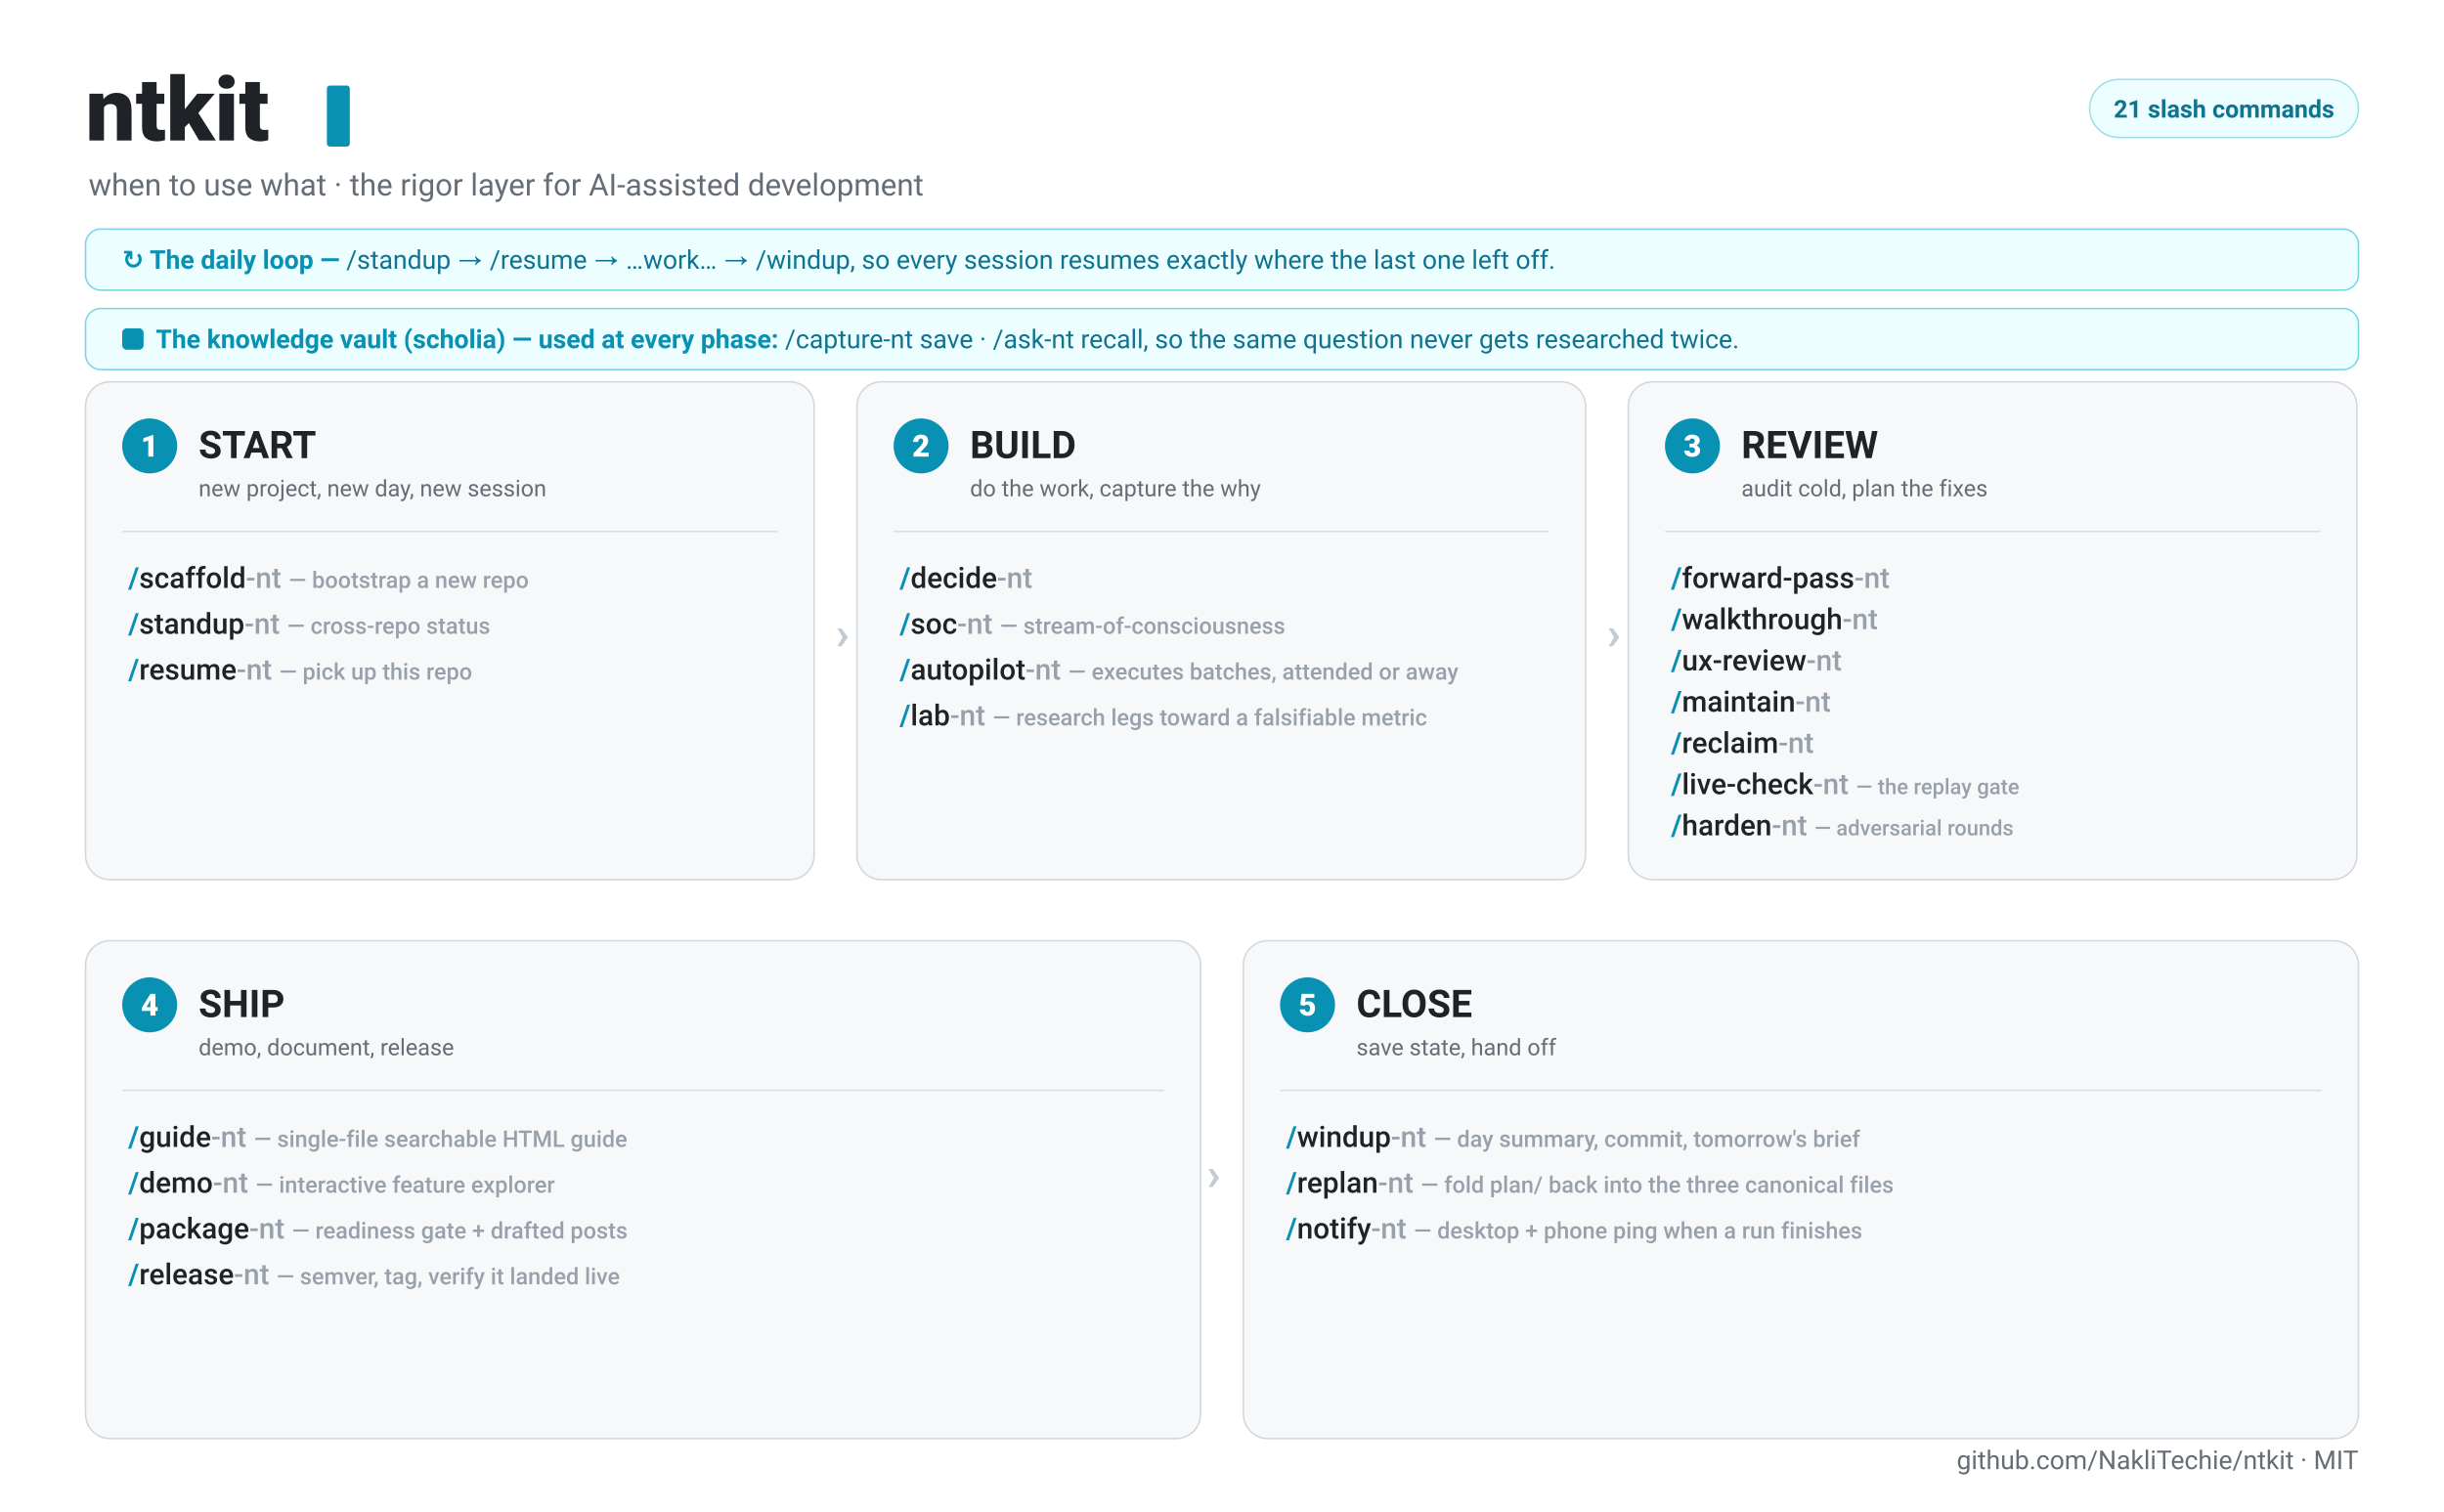
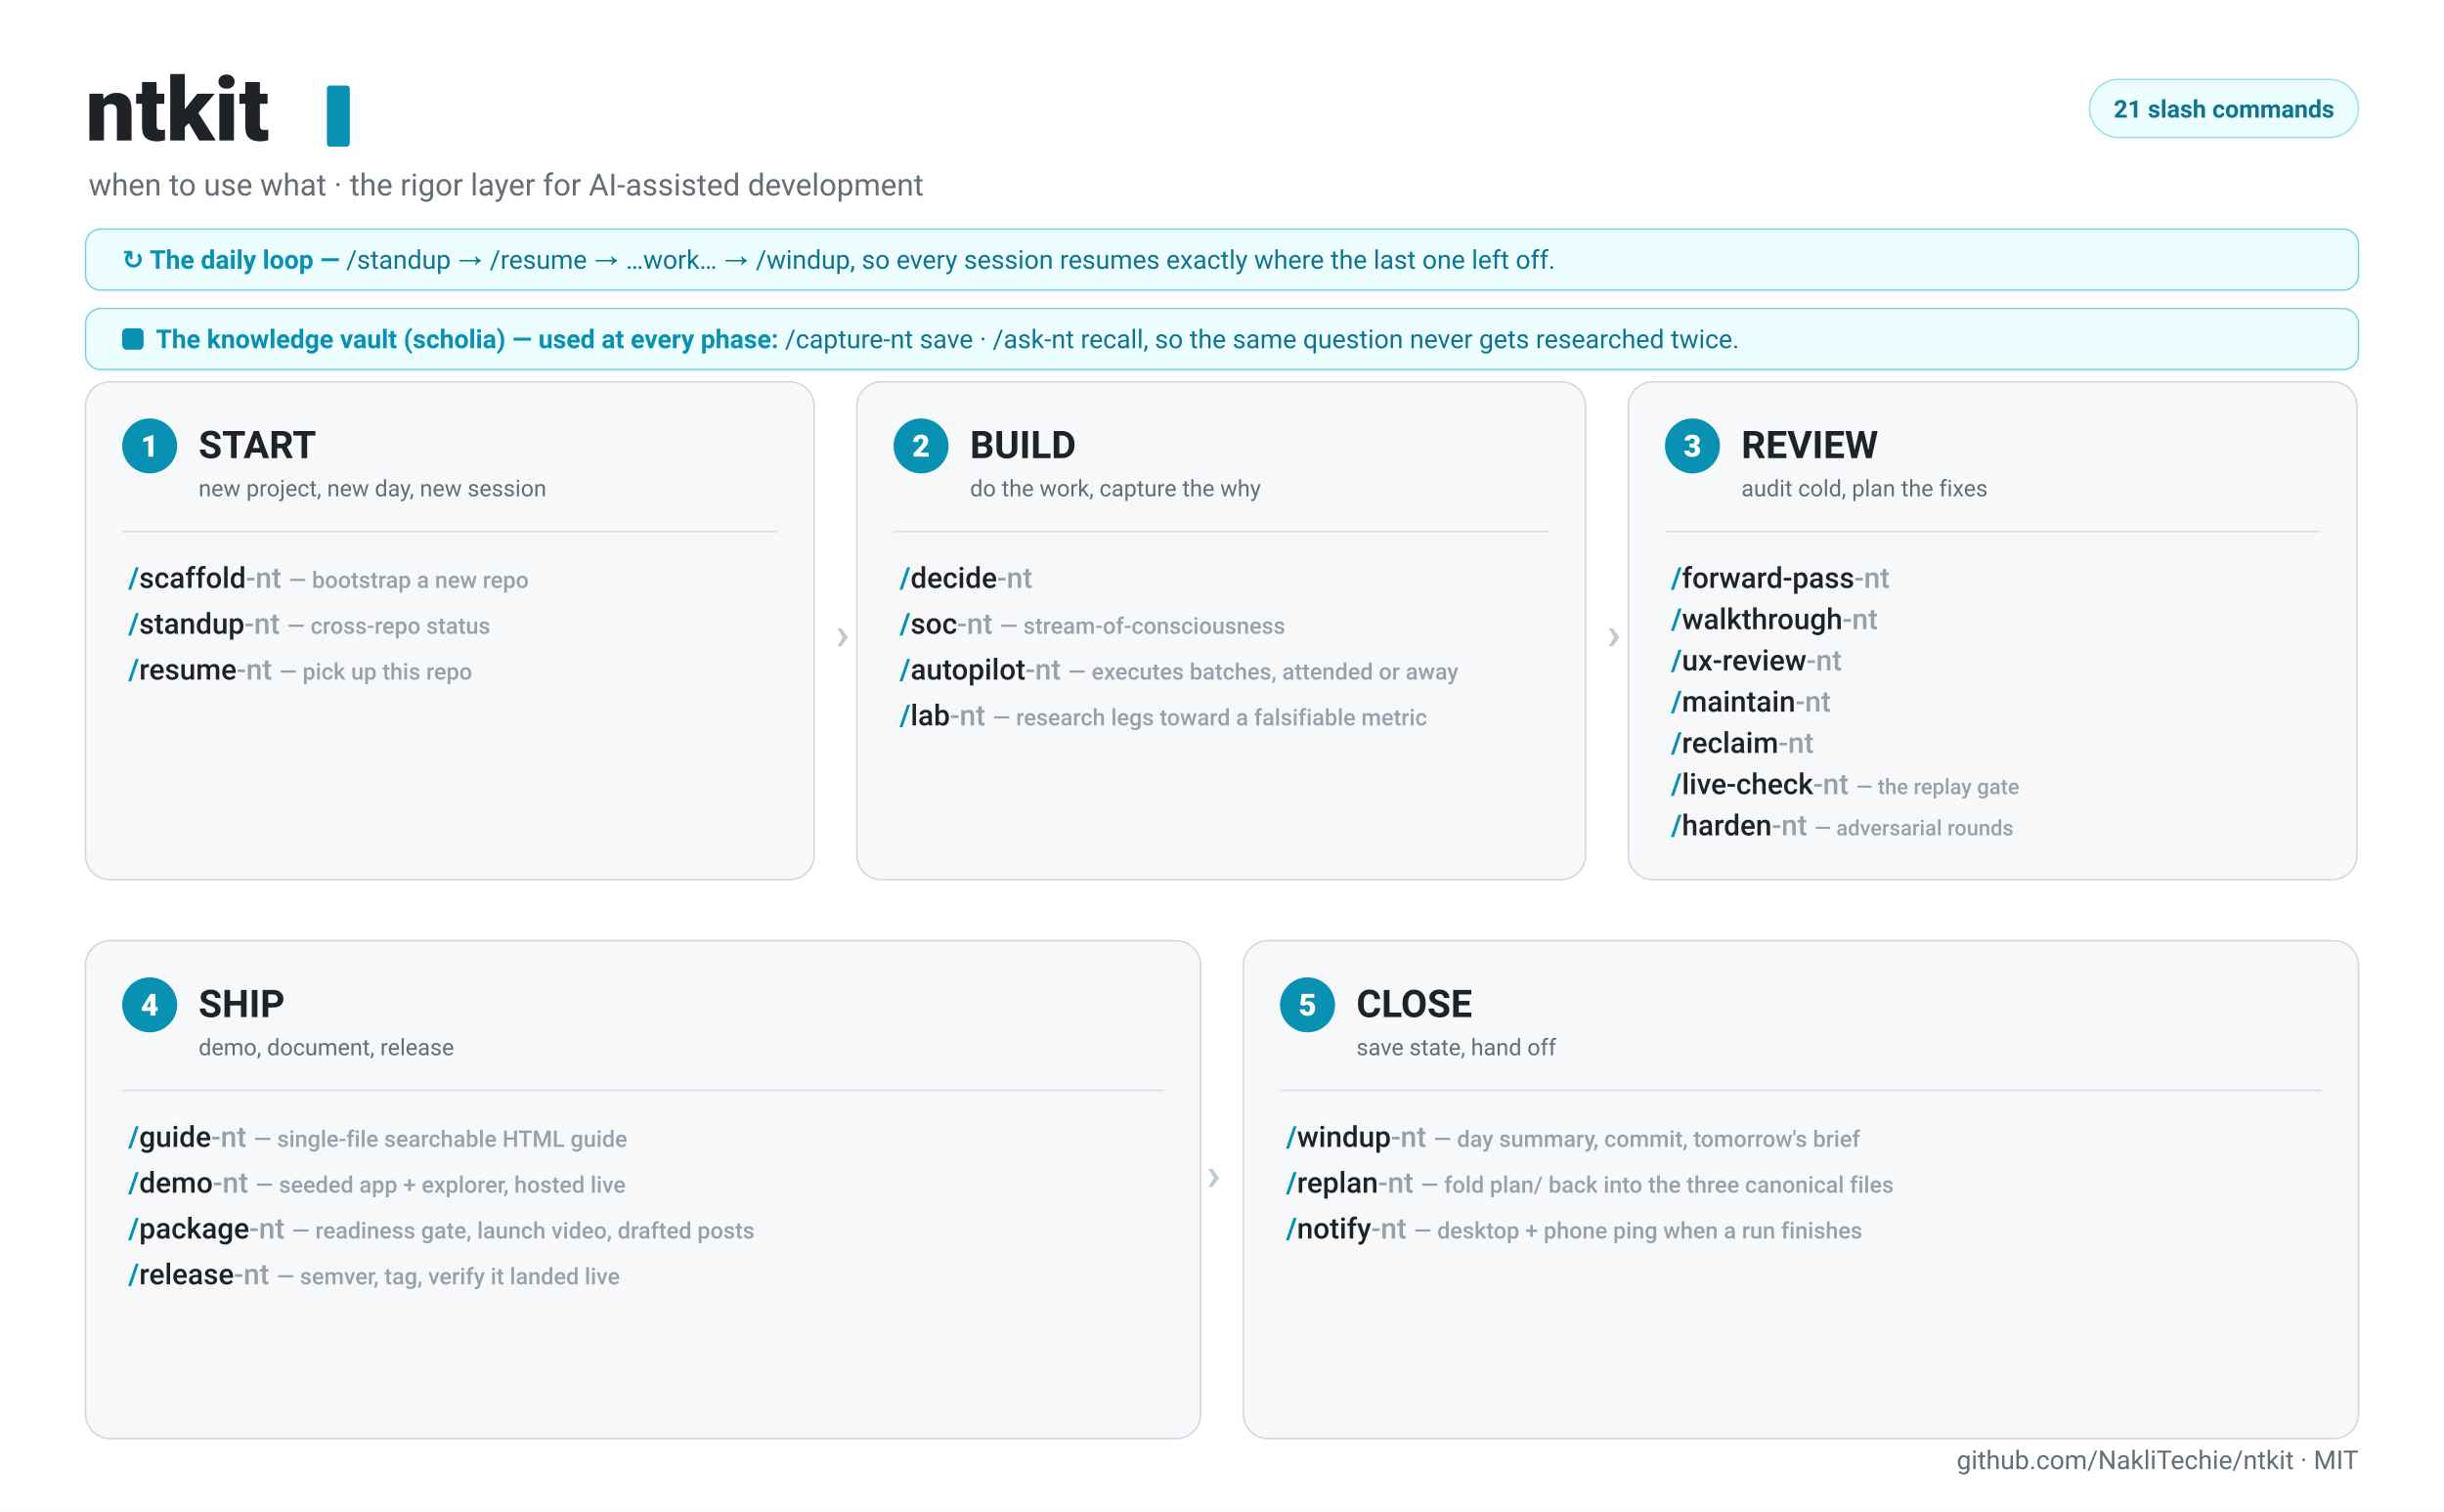
<svg xmlns="http://www.w3.org/2000/svg" viewBox="0 0 1600 990" role="img">
  <style>
text{font-family:'Segoe UI',Roboto,Helvetica,Arial,sans-serif}
.h1{fill:#1f2328;font-size:58px;font-weight:800}
.tag{fill:#656d76;font-size:20px}
.pill{fill:#ecfeff;stroke:#9bdfec;stroke-width:1}
.pilltxt{fill:#0e7490;font-size:16px;font-weight:600}
.loopbox{fill:#ecfeff;stroke:#7cd4e3;stroke-width:1}
.loop{fill:#0e7490;font-size:17px}
.loopb{fill:#0891b2;font-weight:700}
.card{fill:#f6f8fa;stroke:#d0d7de;stroke-width:1}
.num{fill:#0891b2}
.numt{fill:#ffffff;font-size:20px;font-weight:800}
.pname{fill:#1f2328;font-size:25px;font-weight:700}
.pwhen{fill:#656d76;font-size:15px}
.div{stroke:#d8dee4;stroke-width:1}
.cmd{fill:#1f2328;font-size:19px;font-weight:500}
.sl{fill:#0891b2;font-weight:700}
.suf{fill:#98a1ab}
.chev{fill:#c2cbd4;font-size:30px;font-weight:700}
.foot{fill:#656d76;font-size:17px}
.fb{fill:#24292f;font-weight:600}
</style>
  <rect width="1600" height="990" fill="#ffffff" />
  <text x="56" y="92" class="h1">ntkit</text>
  <rect x="214" y="56" width="15" height="40" rx="2" fill="#0891b2" />
  <text x="58" y="128" class="tag">when to use what  ·  the rigor layer for AI-assisted development</text>
  <rect x="1368" y="52" width="176" height="38" rx="19" class="pill" />
  <text x="1456" y="77" class="pilltxt" text-anchor="middle">21 slash commands</text>
  <rect x="56" y="150" width="1488" height="40" rx="10" class="loopbox" />
  <text x="80" y="176" class="loop">
    <tspan class="loopb">↻  The daily loop —</tspan>  /standup → /resume → …work… → /windup,  so every session resumes exactly where the last one left off.</text>
  <rect x="56" y="202" width="1488" height="40" rx="10" class="loopbox" />
  <rect x="80" y="215" width="14" height="14" rx="3" fill="#0891b2" />
  <text x="102" y="228" class="loop">
    <tspan class="loopb">The knowledge vault (scholia) — used at every phase:</tspan>  /capture-nt save  ·  /ask-nt recall,  so the same question never gets researched twice.</text>
  <g transform="translate(56,250)">
    <rect width="477" height="326" rx="16" class="card" />
    <circle cx="42" cy="42" r="18" class="num" />
    <text x="42" y="49" class="numt" text-anchor="middle">1</text>
    <text x="74" y="50" class="pname">START</text>
    <text x="74" y="75" class="pwhen">new project, new day, new session</text>
    <line x1="24" y1="98" x2="453" y2="98" class="div" />
    <text x="28" y="135" class="cmd">
      <tspan class="sl">/</tspan>scaffold<tspan class="suf">-nt</tspan>
      <tspan class="suf" font-size="15">— bootstrap a new repo</tspan>
    </text>
    <text x="28" y="165" class="cmd">
      <tspan class="sl">/</tspan>standup<tspan class="suf">-nt</tspan>
      <tspan class="suf" font-size="15">— cross-repo status</tspan>
    </text>
    <text x="28" y="195" class="cmd">
      <tspan class="sl">/</tspan>resume<tspan class="suf">-nt</tspan>
      <tspan class="suf" font-size="15">— pick up this repo</tspan>
    </text>
  </g>
  <g transform="translate(561,250)">
    <rect width="477" height="326" rx="16" class="card" />
    <circle cx="42" cy="42" r="18" class="num" />
    <text x="42" y="49" class="numt" text-anchor="middle">2</text>
    <text x="74" y="50" class="pname">BUILD</text>
    <text x="74" y="75" class="pwhen">do the work, capture the why</text>
    <line x1="24" y1="98" x2="453" y2="98" class="div" />
    <text x="28" y="135" class="cmd">
      <tspan class="sl">/</tspan>decide<tspan class="suf">-nt</tspan>
    </text>
    <text x="28" y="165" class="cmd">
      <tspan class="sl">/</tspan>soc<tspan class="suf">-nt</tspan>
      <tspan class="suf" font-size="15">— stream-of-consciousness</tspan>
    </text>
    <text x="28" y="195" class="cmd">
      <tspan class="sl">/</tspan>autopilot<tspan class="suf">-nt</tspan>
      <tspan class="suf" font-size="15">— executes batches, attended or away</tspan>
    </text>
    <text x="28" y="225" class="cmd">
      <tspan class="sl">/</tspan>lab<tspan class="suf">-nt</tspan>
      <tspan class="suf" font-size="15">— research legs toward a falsifiable metric</tspan>
    </text>
  </g>
  <g transform="translate(1066,250)">
    <rect width="477" height="326" rx="16" class="card" />
    <circle cx="42" cy="42" r="18" class="num" />
    <text x="42" y="49" class="numt" text-anchor="middle">3</text>
    <text x="74" y="50" class="pname">REVIEW</text>
    <text x="74" y="75" class="pwhen">audit cold, plan the fixes</text>
    <line x1="24" y1="98" x2="453" y2="98" class="div" />
    <text x="28" y="135" class="cmd">
      <tspan class="sl">/</tspan>forward-pass<tspan class="suf">-nt</tspan>
    </text>
    <text x="28" y="162" class="cmd">
      <tspan class="sl">/</tspan>walkthrough<tspan class="suf">-nt</tspan>
    </text>
    <text x="28" y="189" class="cmd">
      <tspan class="sl">/</tspan>ux-review<tspan class="suf">-nt</tspan>
    </text>
    <text x="28" y="216" class="cmd">
      <tspan class="sl">/</tspan>maintain<tspan class="suf">-nt</tspan>
    </text>
    <text x="28" y="243" class="cmd">
      <tspan class="sl">/</tspan>reclaim<tspan class="suf">-nt</tspan>
    </text>
    <text x="28" y="270" class="cmd">
      <tspan class="sl">/</tspan>live-check<tspan class="suf">-nt</tspan>
      <tspan class="suf" font-size="14">— the replay gate</tspan>
    </text>
    <text x="28" y="297" class="cmd">
      <tspan class="sl">/</tspan>harden<tspan class="suf">-nt</tspan>
      <tspan class="suf" font-size="14">— adversarial rounds</tspan>
    </text>
  </g>
  <text x="547" y="425" class="chev">›</text>
  <text x="1052" y="425" class="chev">›</text>
  <g transform="translate(56,616)">
    <rect width="730" height="326" rx="16" class="card" />
    <circle cx="42" cy="42" r="18" class="num" />
    <text x="42" y="49" class="numt" text-anchor="middle">4</text>
    <text x="74" y="50" class="pname">SHIP</text>
    <text x="74" y="75" class="pwhen">demo, document, release</text>
    <line x1="24" y1="98" x2="706" y2="98" class="div" />
    <text x="28" y="135" class="cmd">
      <tspan class="sl">/</tspan>guide<tspan class="suf">-nt</tspan>
      <tspan class="suf" font-size="15">— single-file searchable HTML guide</tspan>
    </text>
    <text x="28" y="165" class="cmd">
      <tspan class="sl">/</tspan>demo<tspan class="suf">-nt</tspan>
-       <tspan class="suf" font-size="15">— interactive feature explorer</tspan>
+       <tspan class="suf" font-size="15">— seeded app + explorer, hosted live</tspan>
    </text>
    <text x="28" y="195" class="cmd">
      <tspan class="sl">/</tspan>package<tspan class="suf">-nt</tspan>
-       <tspan class="suf" font-size="15">— readiness gate + drafted posts</tspan>
+       <tspan class="suf" font-size="15">— readiness gate, launch video, drafted posts</tspan>
    </text>
    <text x="28" y="225" class="cmd">
      <tspan class="sl">/</tspan>release<tspan class="suf">-nt</tspan>
      <tspan class="suf" font-size="15">— semver, tag, verify it landed live</tspan>
    </text>
  </g>
  <g transform="translate(814,616)">
    <rect width="730" height="326" rx="16" class="card" />
    <circle cx="42" cy="42" r="18" class="num" />
    <text x="42" y="49" class="numt" text-anchor="middle">5</text>
    <text x="74" y="50" class="pname">CLOSE</text>
    <text x="74" y="75" class="pwhen">save state, hand off</text>
    <line x1="24" y1="98" x2="706" y2="98" class="div" />
    <text x="28" y="135" class="cmd">
      <tspan class="sl">/</tspan>windup<tspan class="suf">-nt</tspan>
      <tspan class="suf" font-size="15">— day summary, commit, tomorrow's brief</tspan>
    </text>
    <text x="28" y="165" class="cmd">
      <tspan class="sl">/</tspan>replan<tspan class="suf">-nt</tspan>
      <tspan class="suf" font-size="15">— fold plan/ back into the three canonical files</tspan>
    </text>
    <text x="28" y="195" class="cmd">
      <tspan class="sl">/</tspan>notify<tspan class="suf">-nt</tspan>
      <tspan class="suf" font-size="15">— desktop + phone ping when a run finishes</tspan>
    </text>
  </g>
  <text x="790" y="779" class="chev">›</text>
  <text x="1544" y="962" class="foot" text-anchor="end">github.com/NakliTechie/ntkit  ·  MIT</text>
</svg>
